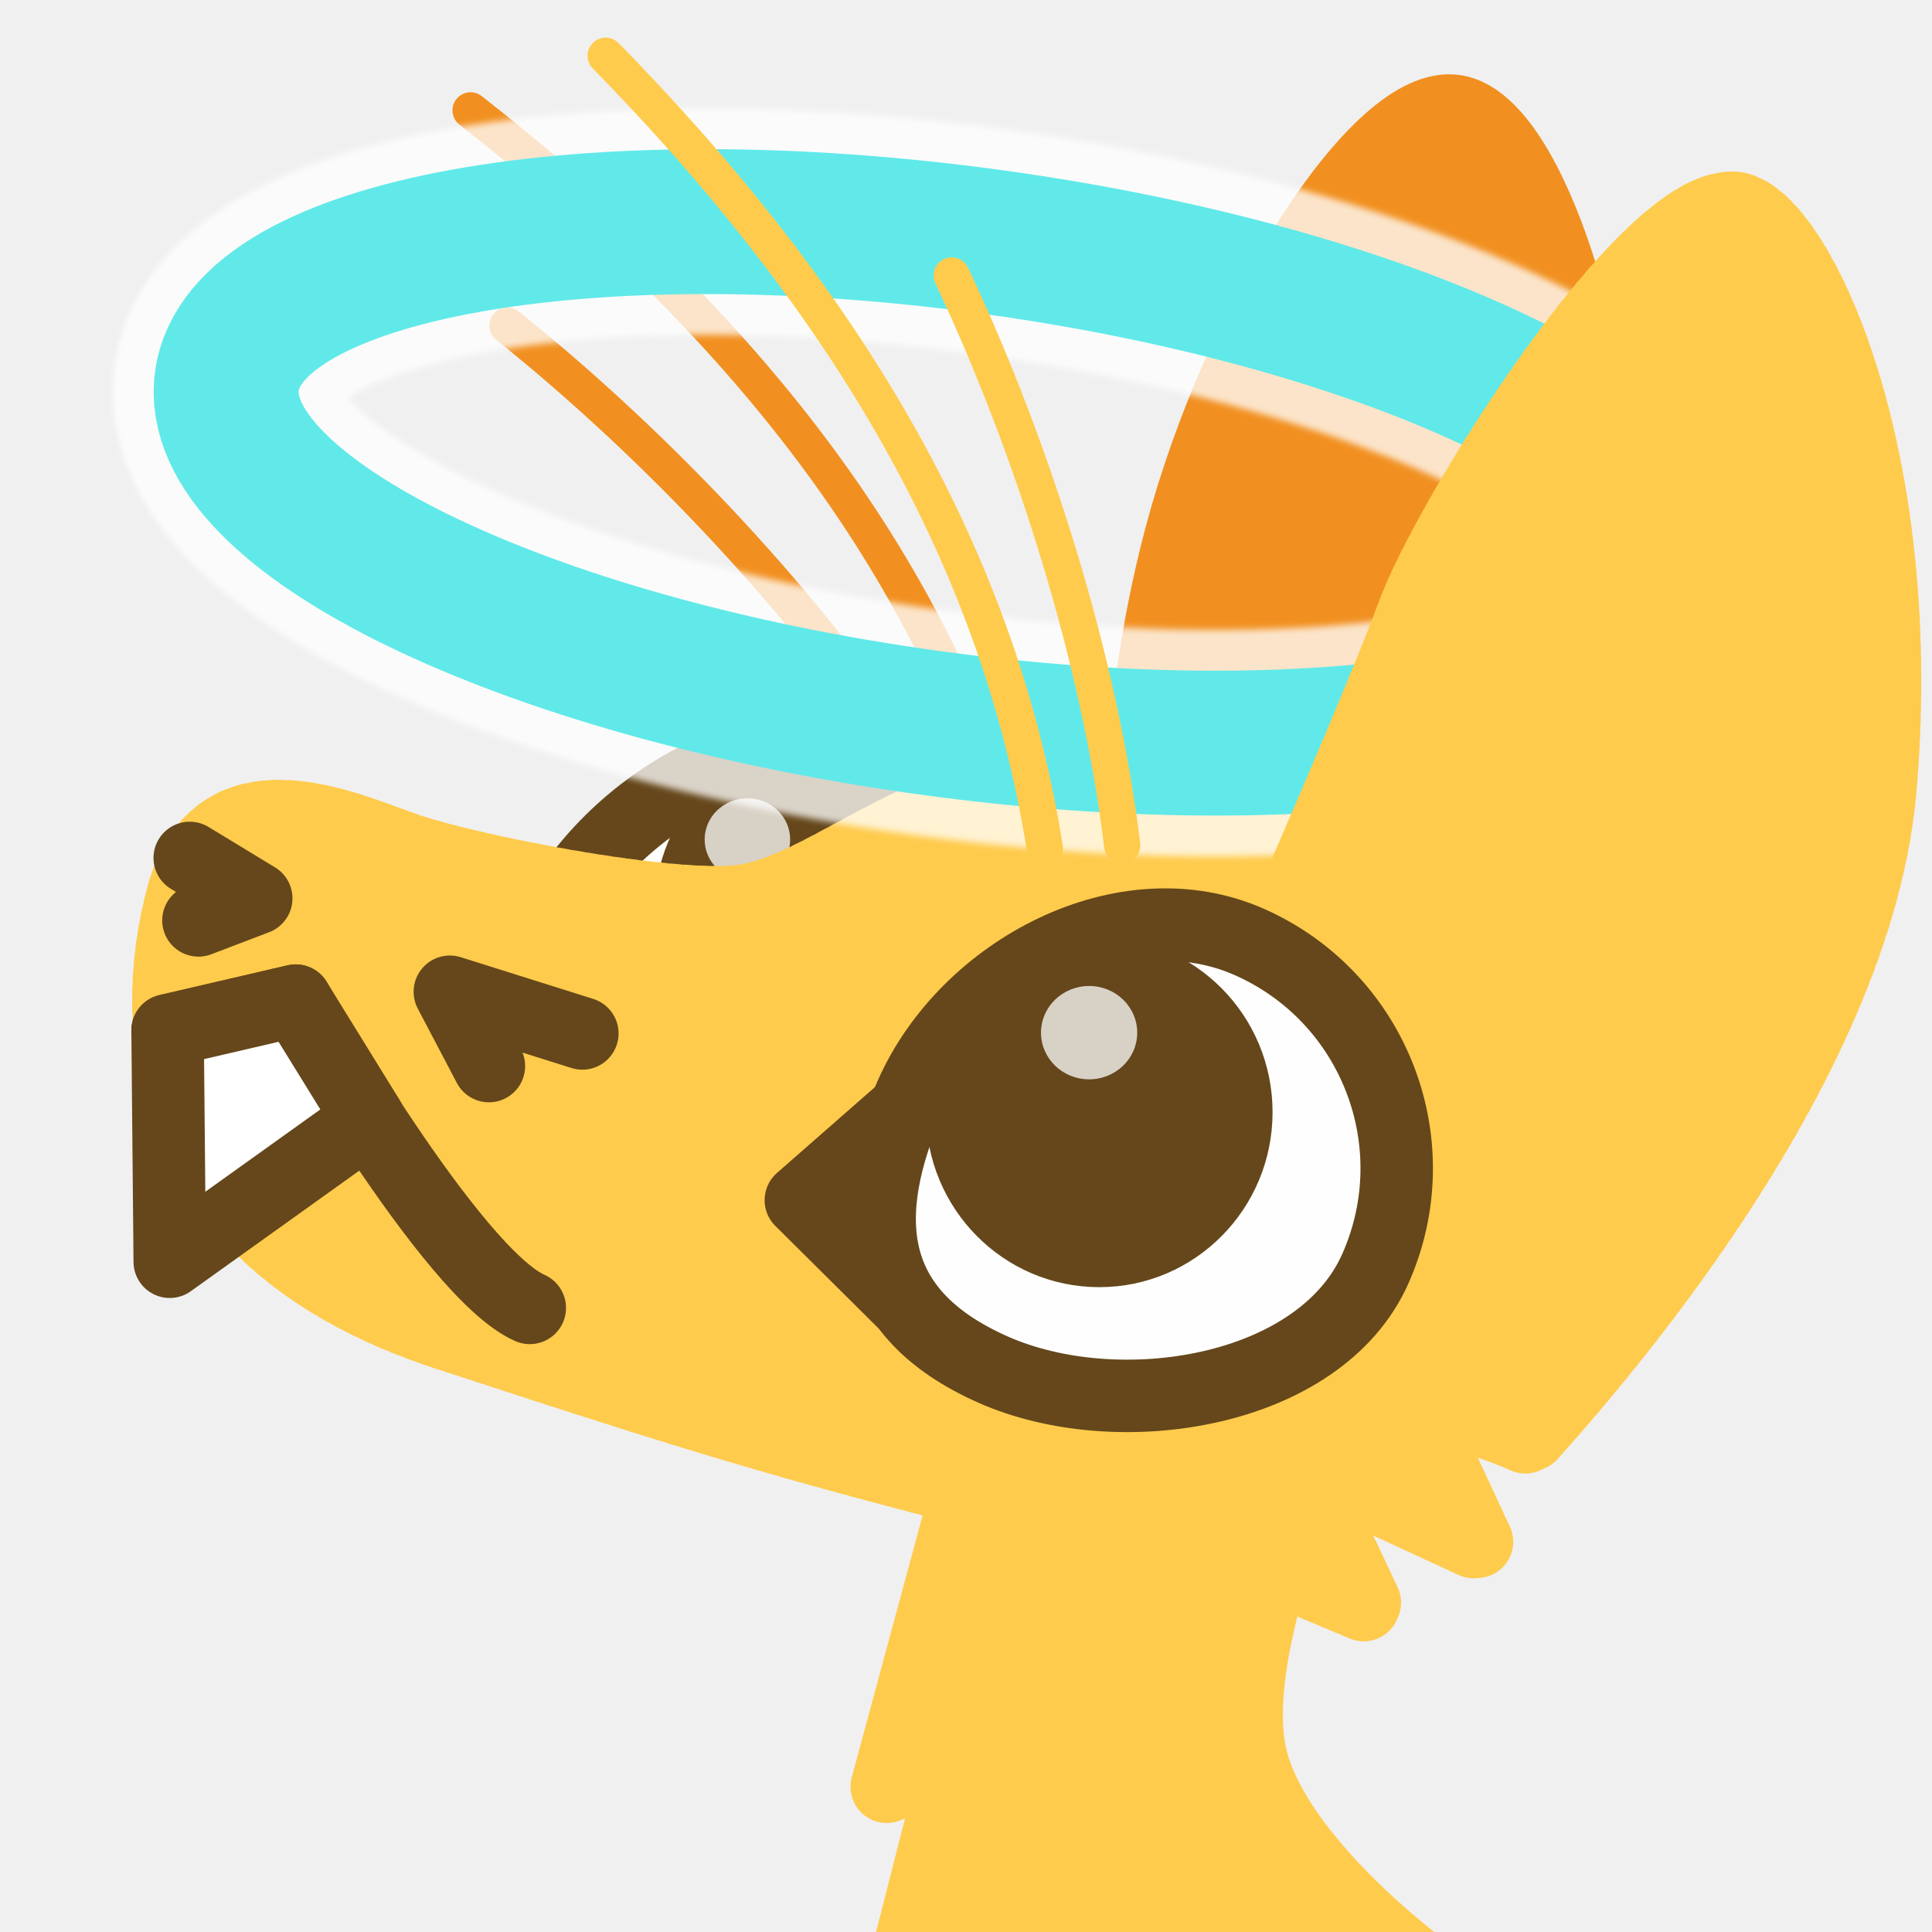
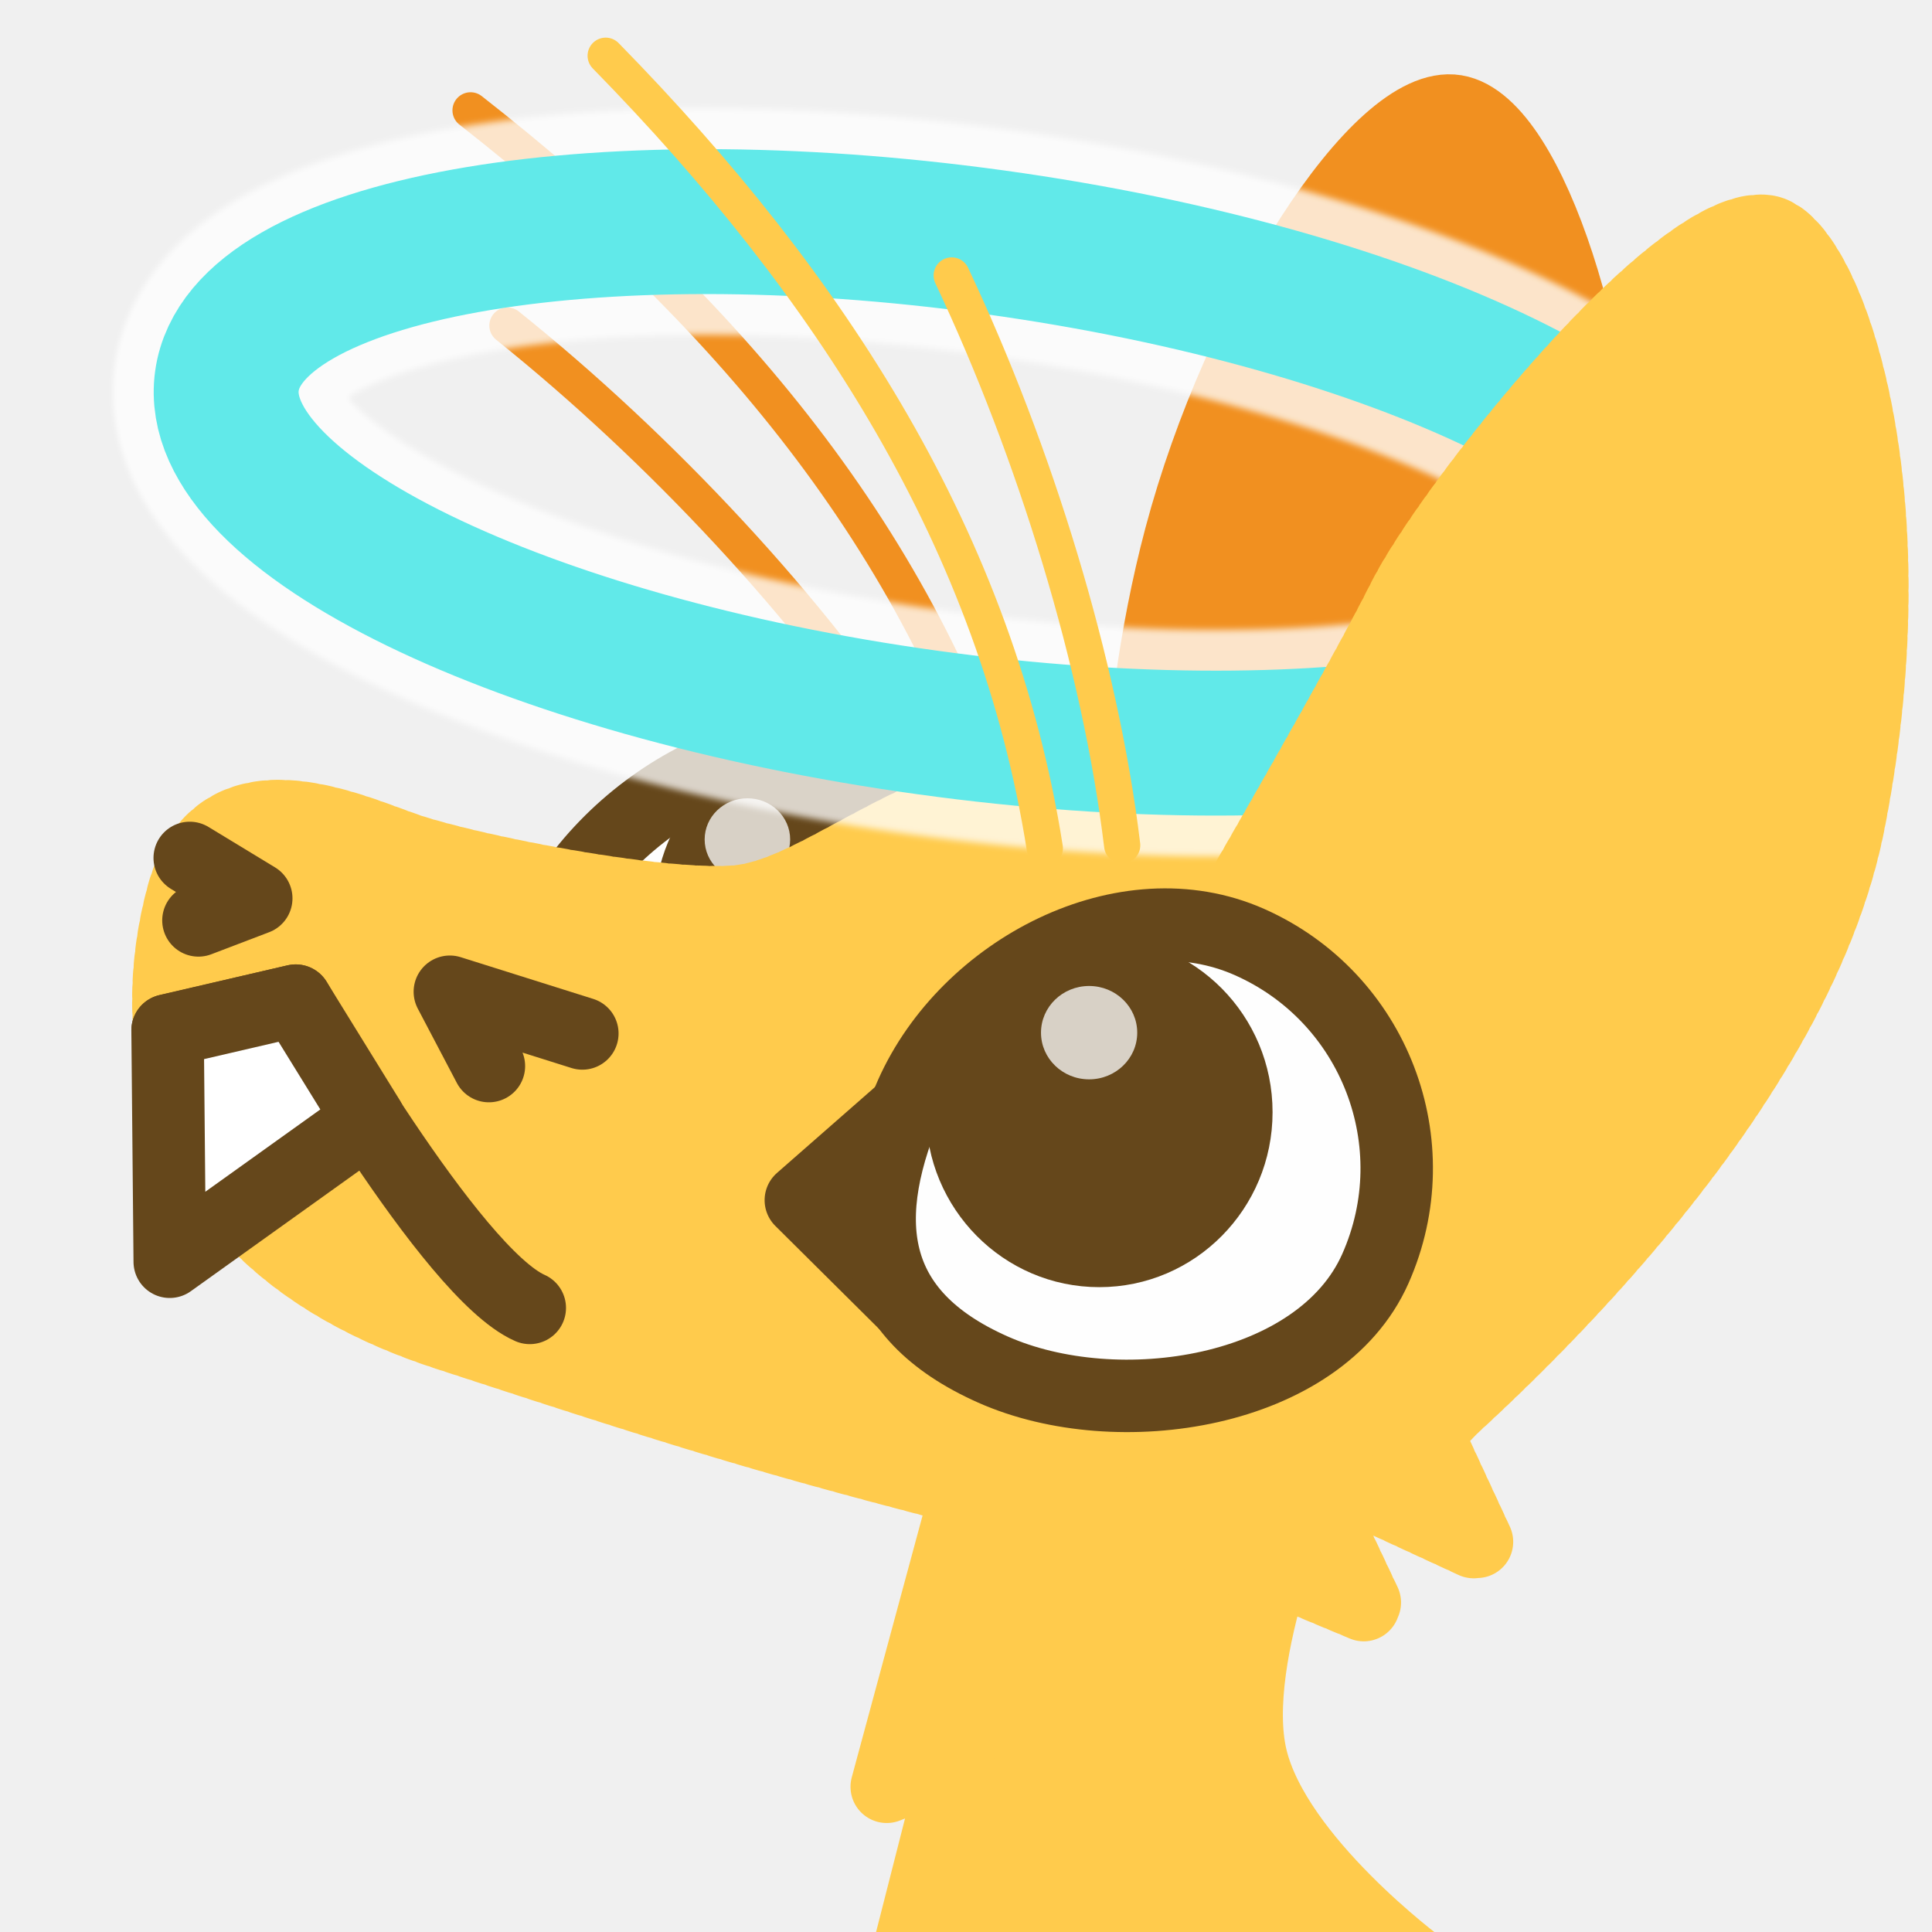
<svg xmlns="http://www.w3.org/2000/svg" version="1.1" id="svg824" width="1706.667" height="1706.667" viewBox="0 0 1706.667 1706.667">
  <defs id="defs828">
    <filter style="color-interpolation-filters:sRGB" id="filter4391" x="-0.081" y="-0.248" width="1.162" height="1.496">
      <feGaussianBlur stdDeviation="2.627" id="feGaussianBlur4393" />
    </filter>
  </defs>
  <g id="layer1" style="display:inline">
    <path style="display:none;fill:#123456;stroke:#123456;stroke-width:64;stroke-linecap:round;stroke-linejoin:round;-inkscape-stroke:none;paint-order:fill markers stroke;stop-color:#000000" d="m 1298.031,865.098 c 70.798,131.454 185.382,239.025 198.706,401.828 -29.438,-19.135 -55.932,-14.719 -79.483,13.247 91.022,54.7 58.514,175.917 81.69,267.15 l -99.353,6.624 c 66.759,58.919 81.773,128.186 90.522,198.706 l -494.507,2.208 c -24.38,-41.481 23.115,-208.563 66.236,-227.044 0,0 3.379,-20.015 -75.353,-9.455 C 1015.23,1271.09 1172.184,1096.186 1298.031,865.098 Z" id="path3091" />
    <path style="opacity:1;fill:#ffcb4c;fill-opacity:1;stroke:#ffcb4c;stroke-width:64;stroke-linecap:round;stroke-linejoin:round;stroke-miterlimit:4;stroke-dasharray:none;stroke-dashoffset:0;stroke-opacity:1;paint-order:fill markers stroke;stop-color:#000000" d="m 848.093,1338.888 -64.785,239.508 62.822,-25.521 -51.043,200.244 459.384,-15.705 c 0,0 -127.607,-94.233 -149.202,-184.539 -21.595,-90.306 51.043,-253.25 51.043,-253.25 z" id="path3340" />
    <g id="g12988" transform="rotate(25.75339,1095.125,1162.537)">
      <g id="g12997" style="display:inline" transform="rotate(-1.782822,1442.38,-199.2257)">
        <path id="path1915-9" style="display:inline;fill:#fefefe;stroke:#65471b;stroke-width:64;stroke-linecap:round;stroke-linejoin:round;paint-order:fill markers stroke;stop-color:#000000" d="m 792.618,1048.728 c 10e-6,120.717 -155.86,218.577 -276.577,218.577 -120.717,0 -160.577,-55.86 -160.577,-176.577 0,-120.717 97.86,-260.577 218.577,-260.577 120.717,0 218.577,97.86 218.577,218.577 z" />
        <ellipse style="fill:#65471b;fill-opacity:1;stroke:none;stroke-width:128;stroke-linecap:round;stroke-linejoin:round;stroke-dasharray:12.8, 12.8;paint-order:fill markers stroke;stop-color:#000000" id="ellipse4421" cx="130.572" cy="1121.042" transform="rotate(-23.97057)" rx="153.085" ry="154.557" />
        <ellipse style="display:inline;opacity:0.75;fill:#ffffff;fill-opacity:1;stroke:none;stroke-width:531.199;stroke-linecap:round;stroke-linejoin:round;stroke-dasharray:53.12, 53.12;paint-order:fill markers stroke;stop-color:#000000" id="ellipse4421-6" cx="130.572" cy="1121.042" transform="matrix(0.2254172,-0.1002235,0.09562257,0.215069,347.8846,715.075)" rx="153.085" ry="154.557" />
      </g>
      <path style="display:inline;fill:none;fill-opacity:1;stroke:#f19020;stroke-width:32;stroke-linecap:round;stroke-linejoin:round;stroke-miterlimit:4;stroke-dasharray:none;stroke-dashoffset:0;stroke-opacity:1;paint-order:fill markers stroke;stop-color:#000000" d="m 132.335,655.572 c 168.038,38.599 351.403,109.399 488.714,193.001" id="path6280-0-6" />
      <path style="display:inline;fill:none;fill-opacity:1;stroke:#f19020;stroke-width:32;stroke-linecap:round;stroke-linejoin:round;stroke-miterlimit:4;stroke-dasharray:none;stroke-dashoffset:0;stroke-opacity:1;paint-order:fill markers stroke;stop-color:#000000" d="M 20.406,498.498 C 298.805,559.218 545.058,668.155 728.973,870.599" id="path6280-3" />
      <path style="opacity:1;fill:#f19020;fill-opacity:1;stroke:#f19020;stroke-width:64;stroke-linecap:round;stroke-miterlimit:4;stroke-dasharray:none;stroke-dashoffset:0;stroke-opacity:1;paint-order:fill markers stroke;stop-color:#000000" d="m 868.074,901.112 c 0,0 -84.502,-155.797 -119.004,-335.242 -37.955,-197.408 -10.424,-425.506 55.35,-444.943 65.774,-19.437 216.874,147.796 275.615,277.104 58.741,129.308 94.285,435.927 94.285,435.927 z" id="path1640" />
      <path id="path1148" style="display:inline;opacity:1;fill:#ffcb4c;stroke:#ffcb4c;stroke-width:64;stroke-linecap:round;stroke-linejoin:round;stroke-miterlimit:4;stroke-dasharray:6.4, 6.4;stroke-dashoffset:0;stroke-opacity:1;paint-order:fill markers stroke;stop-color:#000000" d="m 1299.055,1153.559 c 0,0 -0.108,-10.821 -0.951,-28.418 -0.422,-8.799 -1.026,-19.291 -1.895,-30.973 -0.869,-11.681 -2,-24.552 -3.473,-38.105 -1.473,-13.553 -3.289,-27.788 -5.523,-42.201 -2.235,-14.413 -4.889,-29.005 -8.043,-43.268 -1.577,-7.131 -3.279,-14.182 -5.115,-21.086 -1.836,-6.904 -3.807,-13.662 -5.922,-20.213 -2.115,-6.551 -4.373,-12.892 -6.787,-18.963 -2.414,-6.071 -4.983,-11.87 -7.715,-17.334 -2.732,-5.464 -5.935,-10.786 -9.539,-15.961 -3.604,-5.175 -7.611,-10.205 -11.949,-15.084 -4.338,-4.879 -9.007,-9.609 -13.94,-14.186 -4.932,-4.576 -10.126,-8.999 -15.514,-13.266 -5.387,-4.266 -10.967,-8.375 -16.67,-12.324 -5.703,-3.949 -11.53,-7.738 -17.41,-11.363 -11.761,-7.251 -23.737,-13.847 -35.371,-19.76 -11.634,-5.913 -22.926,-11.142 -33.32,-15.66 -10.395,-4.519 -19.891,-8.326 -27.934,-11.395 -16.085,-6.137 -26.354,-9.318 -26.354,-9.318 -106.831,-15.988 -232.175,6.969 -312.625,60.014 -101.267,66.77 -136.887,176.629 -198.707,211.955 -61.82,35.325 -225.2,77.273 -280.396,83.897 -55.196,6.623 -183.25,6.625 -161.172,123.641 22.078,117.016 112.599,282.605 377.541,247.279 264.942,-35.326 313.515,-44.157 536.508,-88.314 22.897,-4.534 53.848,-18.32 86.828,-36.947 l 213.871,-11.428 -92.926,-75.256 c 5.358,-4.84 10.6,-9.718 15.633,-14.637 l 142.076,-2.375 -84.881,-69.668 c 3.481,-6.554 6.481,-13.021 8.627,-19.307 1.052,-3.082 2.033,-6.627 3.047,-9.977 z" />
      <path style="display:none;fill:#123456;stroke:#123456;stroke-width:64;stroke-linecap:round;stroke-linejoin:round;-inkscape-stroke:none;paint-order:fill markers stroke;stop-color:#000000" d="M 880.931,744.045 C 763.916,771.643 622.613,916.257 622.613,916.257 620.953,833.211 611.28,749.437 735.213,677.809 c -124.695,-7.457 -249.288,-15.117 -408.452,46.365 0,0 303.226,-263.622 490.142,-280.397 172.212,-15.455 264.942,37.533 264.942,37.533 -0.192,-45.683 -31.458,-88.259 -90.522,-128.055 0,0 295.852,97.145 333.385,194.291 37.533,97.145 28.702,167.796 28.702,167.796 l -243.752,34.923 c 0,0 -111.711,-33.819 -228.727,-6.221 z" id="path1637" />
      <g id="g1539" transform="rotate(-0.7307664,3092.374,2638.894)">
        <ellipse style="opacity:0.76;fill:none;stroke:#ffffff;stroke-width:200;stroke-linecap:round;stroke-linejoin:round;stroke-miterlimit:4;stroke-dasharray:none;paint-order:stroke fill markers;filter:url(#filter4391);stop-color:#000000" id="ellipse1063" cx="384.426" cy="719.425" transform="rotate(-17.15569)" rx="654.627" ry="214.161" />
        <ellipse style="fill:none;stroke:#61e9e9;stroke-width:128;stroke-linecap:round;stroke-linejoin:round;stroke-opacity:1;paint-order:stroke fill markers;stop-color:#000000" id="path864" cx="384.426" cy="719.425" transform="rotate(-17.15569)" rx="654.627" ry="214.161" />
      </g>
-       <path id="path13483" style="display:inline;opacity:1;fill:#ffcb4c;stroke:#ffcb4c;stroke-width:64;stroke-linecap:round;stroke-linejoin:round;stroke-miterlimit:4;stroke-dasharray:6.4, 6.4;stroke-dashoffset:0;stroke-opacity:1;paint-order:fill markers stroke;stop-color:#000000" d="M 1062.595,91.268 C 989.557,122.619 954.613,447.625 963.413,537.49 c 7.835,80.01 15.394,286.662 17.485,345.246 83.115,361.997 268.1,269.301 390.211,266.574 42.648,-146.21 110.852,-444.793 30.905,-653.528 C 1292.556,209.998 1109.959,70.937 1062.595,91.268 Z" />
+       <path id="path13483" style="display:inline;opacity:1;fill:#ffcb4c;stroke:#ffcb4c;stroke-width:64;stroke-linecap:round;stroke-linejoin:round;stroke-miterlimit:4;stroke-dasharray:6.4, 6.4;stroke-dashoffset:0;stroke-opacity:1;paint-order:fill markers stroke;stop-color:#000000" d="M 1098.163,97.102 C 1022.098,120.156 951.31,439.278 950.084,529.564 c -1.091,80.386 -16.507,286.6 -20.929,345.055 42.438,368.984 236.566,297.385 358.225,308.223 58.607,-140.575 159.518,-429.748 103.224,-646.064 C 1313.531,240.614 1147.49,82.152 1098.163,97.102 Z" />
      <g id="g13003">
        <path style="opacity:1;fill:none;fill-opacity:1;stroke:#65471b;stroke-width:64;stroke-linecap:round;stroke-linejoin:round;stroke-miterlimit:4;stroke-dasharray:none;stroke-dashoffset:0;stroke-opacity:1;paint-order:fill markers stroke;stop-color:#000000" d="m 83.898,1201.07 68.443,6.623 -37.533,39.741" id="path2163" />
        <path style="opacity:1;fill:none;fill-opacity:1;stroke:#65471b;stroke-width:64;stroke-linecap:round;stroke-linejoin:round;stroke-miterlimit:4;stroke-dasharray:none;stroke-dashoffset:0;stroke-opacity:1;paint-order:fill markers stroke;stop-color:#000000" d="m 401.828,1251.85 -59.612,-44.157 121.432,-17.663" id="path2198" />
        <path style="opacity:1;fill:none;fill-opacity:1;stroke:#65471b;stroke-width:64;stroke-linecap:round;stroke-linejoin:round;stroke-miterlimit:4;stroke-dasharray:none;stroke-dashoffset:0;stroke-opacity:1;paint-order:fill markers stroke;stop-color:#000000" d="m 132.471,1346.787 90.522,-72.859 c 0,0 227.99,157.194 304.174,154.641" id="path2200" />
        <path style="opacity:1;fill:#ffffff;fill-opacity:1;stroke:#65471b;stroke-width:64;stroke-linecap:round;stroke-linejoin:round;stroke-miterlimit:4;stroke-dasharray:none;stroke-dashoffset:0;stroke-opacity:1;paint-order:fill markers stroke;stop-color:#000000" d="m 222.993,1530.039 -90.522,-183.251 90.522,-72.859 103.769,66.235 z" id="path2202" />
      </g>
      <path style="opacity:1;fill:none;fill-opacity:1;stroke:#ffcb4c;stroke-width:32;stroke-linecap:round;stroke-linejoin:round;stroke-miterlimit:4;stroke-dasharray:none;stroke-dashoffset:0;stroke-opacity:1;paint-order:fill markers stroke;stop-color:#000000" d="m 106.947,403.176 c 268.009,96.768 497.817,237.111 653.542,461.963" id="path6280" />
      <path style="display:inline;fill:none;fill-opacity:1;stroke:#ffcb4c;stroke-width:32;stroke-linecap:round;stroke-linejoin:round;stroke-miterlimit:4;stroke-dasharray:none;stroke-dashoffset:0;stroke-opacity:1;paint-order:fill markers stroke;stop-color:#000000" d="M 466.581,445.185 C 600.612,553.639 734.277,697.754 820.944,833.153" id="path6280-0" />
      <g id="g12993" style="display:inline" transform="rotate(-1.782822,1092.454,-37.07751)">
        <path style="opacity:1;fill:#65471b;fill-opacity:1;stroke:#65471b;stroke-width:64;stroke-linecap:round;stroke-linejoin:round;stroke-miterlimit:4;stroke-dasharray:none;stroke-dashoffset:0;stroke-opacity:1;paint-order:fill markers stroke;stop-color:#000000" d="m 661.976,1226.049 53.367,-115.501 86.531,168.711 z" id="path7852" />
        <path id="path1915" style="opacity:1;fill:#fefefe;stroke:#65471b;stroke-width:64;stroke-linecap:round;stroke-linejoin:round;paint-order:fill markers stroke;stop-color:#000000" d="m 1150.289,1075.222 c 0,120.717 -151.86,218.577 -272.577,218.577 -120.717,0 -164.577,-71.86 -164.577,-192.577 -2e-5,-120.717 97.86,-244.577 218.577,-244.577 120.717,-2e-5 218.577,97.86 218.577,218.577 z" />
        <ellipse style="fill:#65471b;fill-opacity:1;stroke:none;stroke-width:128;stroke-linecap:round;stroke-linejoin:round;stroke-dasharray:12.8, 12.8;paint-order:fill markers stroke;stop-color:#000000" id="path1031" cx="370.405" cy="1311.506" transform="rotate(-23.97057)" rx="153.085" ry="154.557" />
        <ellipse style="display:inline;opacity:0.75;fill:#ffffff;fill-opacity:1;stroke:none;stroke-width:470.299;stroke-linecap:round;stroke-linejoin:round;stroke-dasharray:47.03, 47.03;paint-order:fill markers stroke;stop-color:#000000" id="path1031-0" cx="410.996" cy="1295.895" transform="matrix(0.253705,-0.1128007,0.1083888,0.2437821,589.8131,717.8055)" rx="153.085" ry="154.557" />
      </g>
    </g>
  </g>
</svg>
